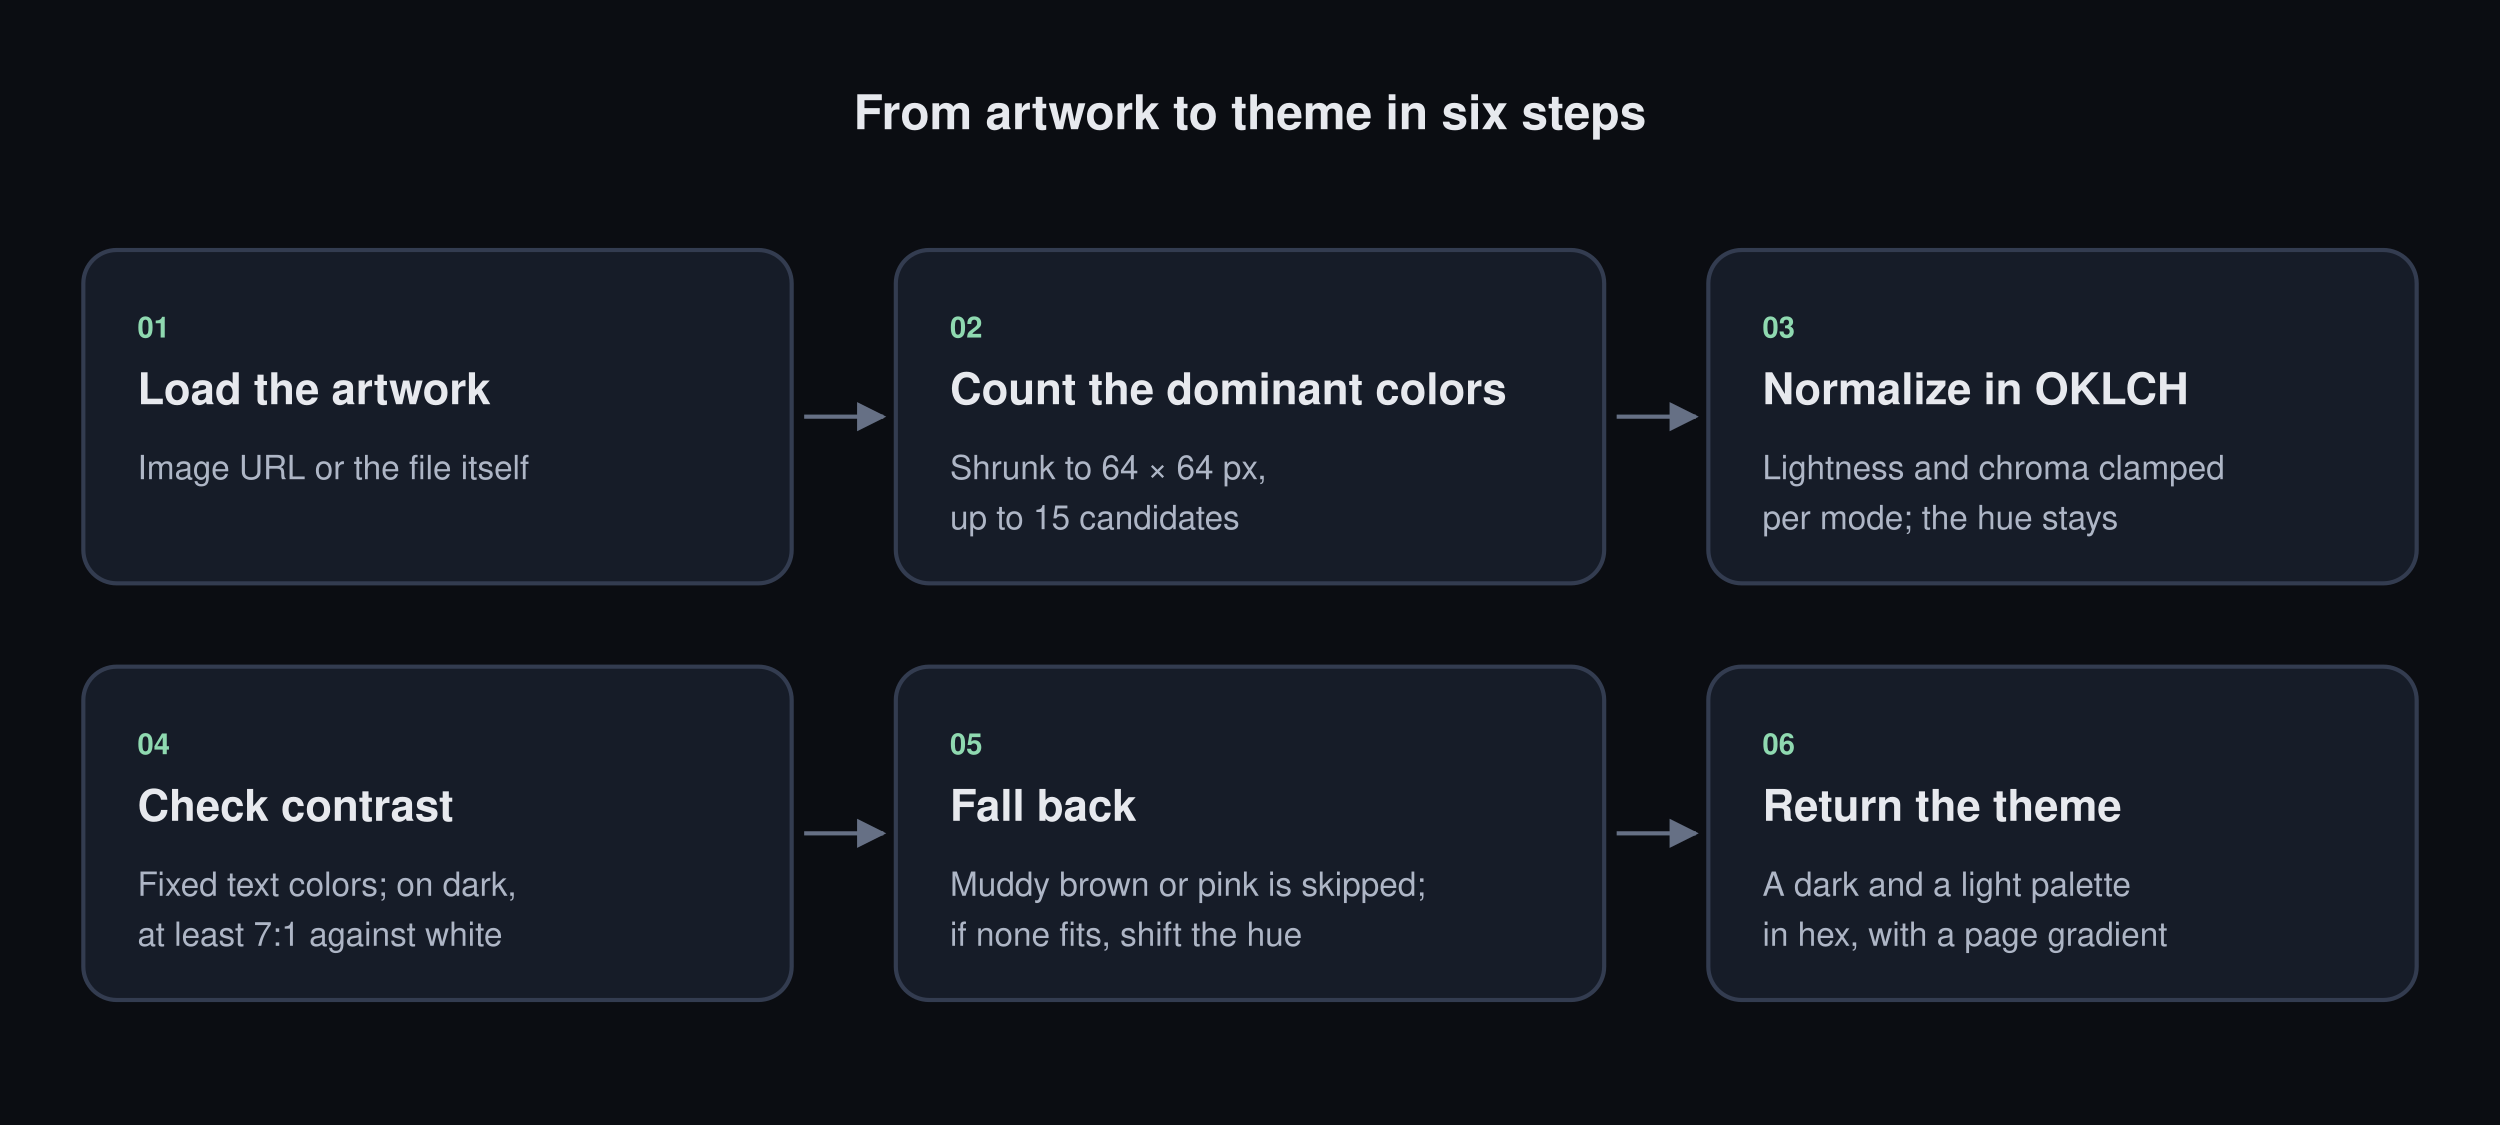
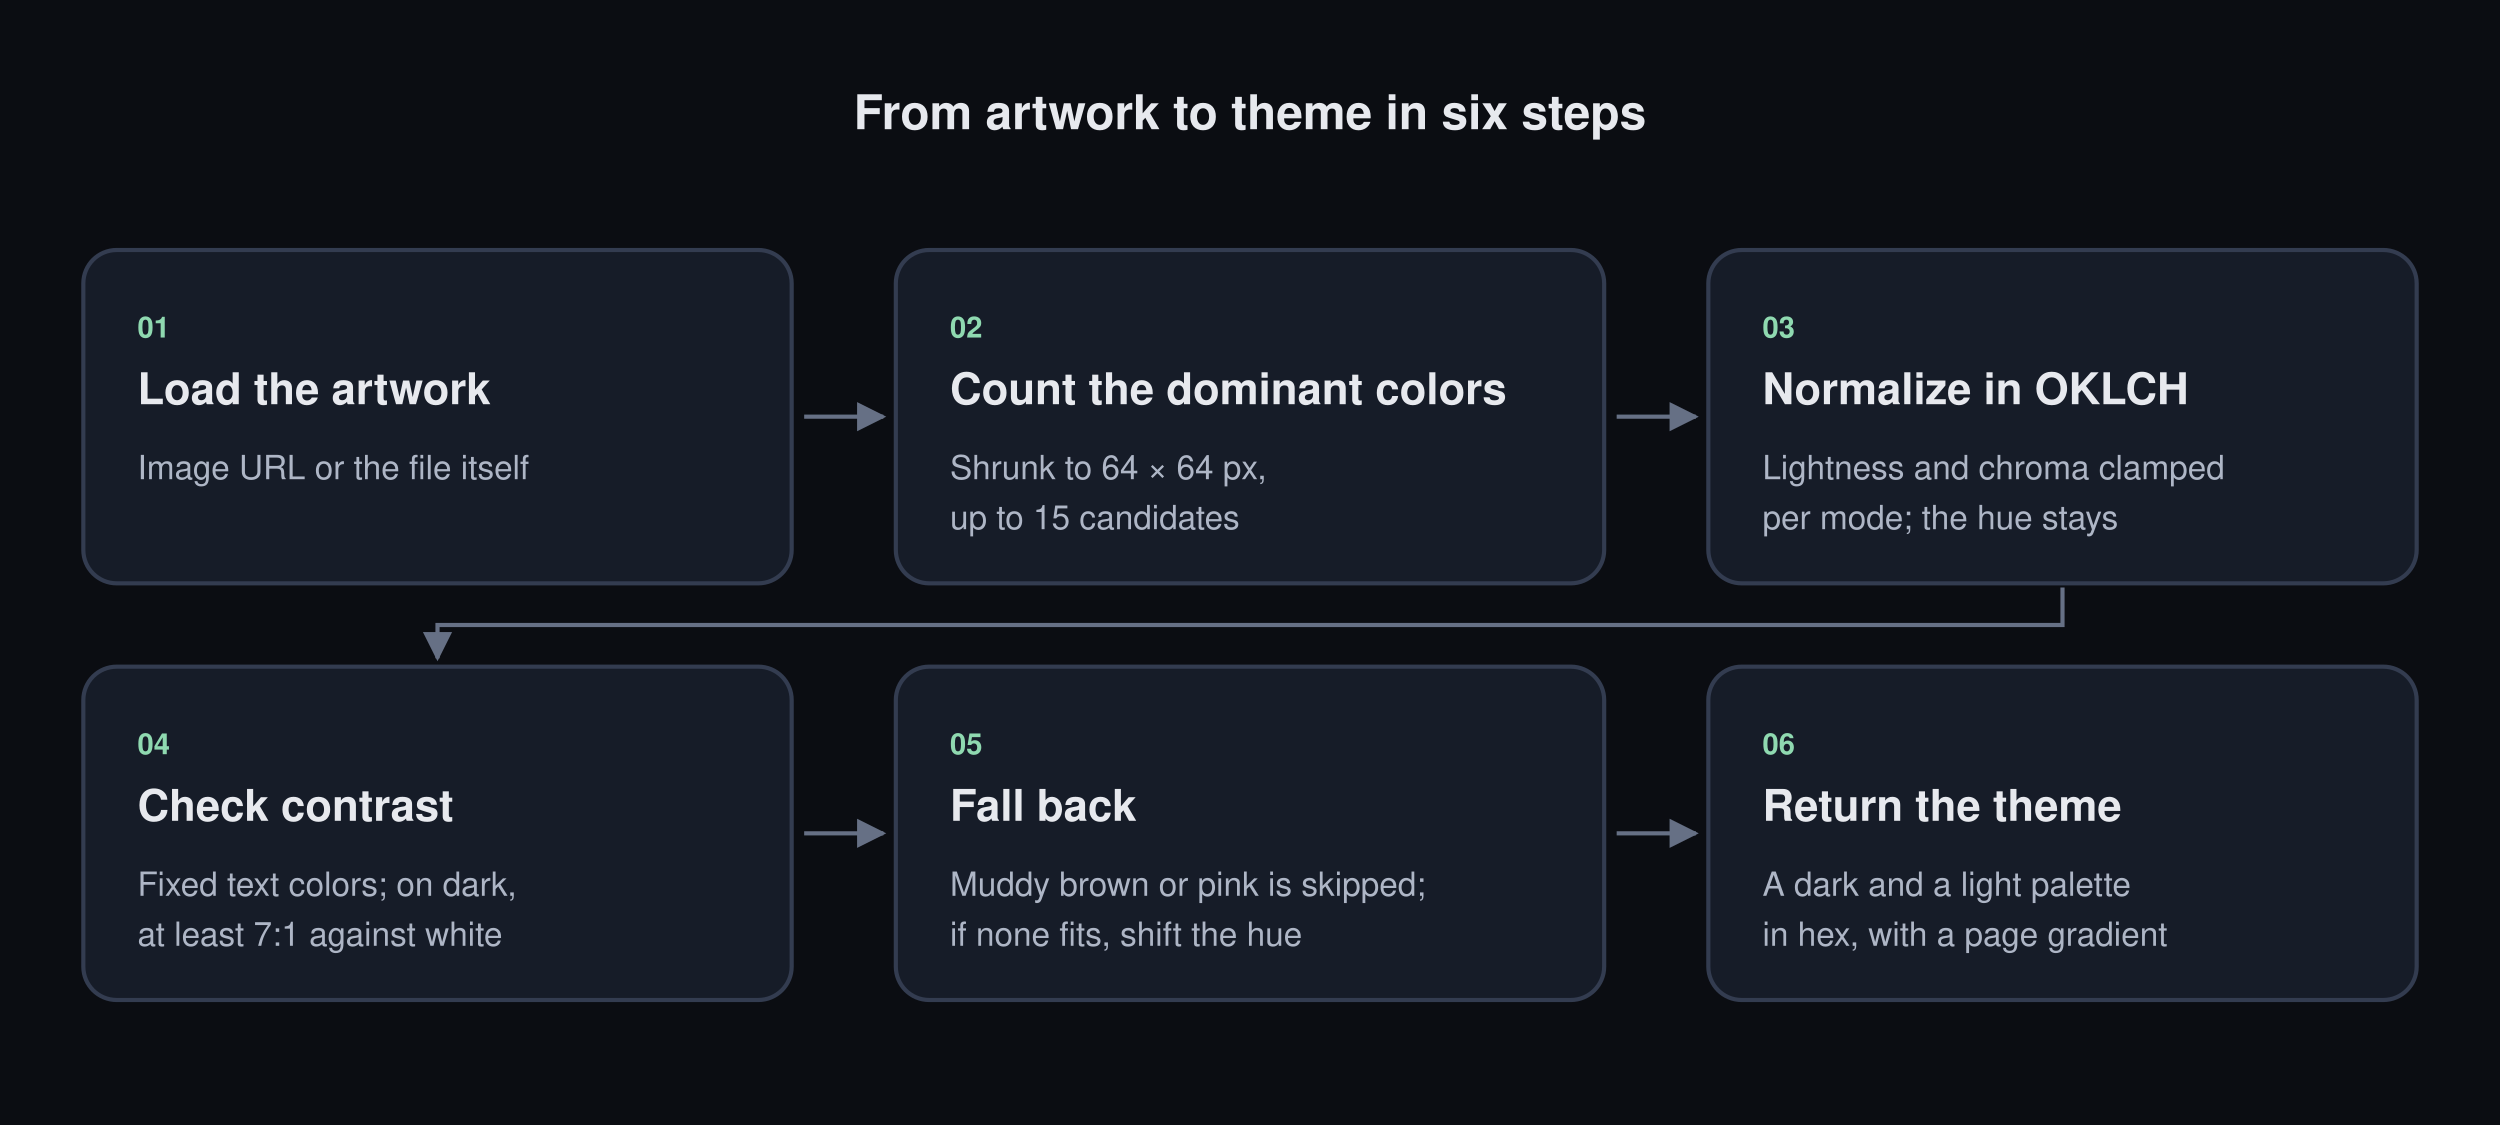
<svg xmlns="http://www.w3.org/2000/svg" width="1200" height="540" viewBox="0 0 1200 540" role="img" aria-label="The color engine in six steps: load the artwork, count the dominant colors, normalize in OKLCH, check contrast, fall back, return the theme.">
  <defs>
    <marker id="arrow" viewBox="0 0 10 10" refX="9" refY="5" markerWidth="7" markerHeight="7" orient="auto">
      <path d="M0 0 10 5 0 10Z" fill="#667085" />
    </marker>
  </defs>
  <rect width="1200" height="540" fill="#0b0d12" />
  <g font-family="Helvetica,Arial,sans-serif">
    <text x="600" y="62" text-anchor="middle" fill="#e7e9ee" font-size="23" font-weight="700">From artwork to theme in six steps</text>
    <g transform="translate(40 120)">
      <rect width="340" height="160" rx="16" fill="#161c28" stroke="#333c50" stroke-width="2" />
      <text x="26" y="42" fill="#8fd9b0" font-size="14" font-weight="700">01</text>
      <text x="26" y="74" fill="#e7e9ee" font-size="21" font-weight="700">Load the artwork</text>
      <text x="26" y="110" fill="#aeb6c6" font-size="16">Image URL or the file itself</text>
    </g>
    <g transform="translate(430 120)">
      <rect width="340" height="160" rx="16" fill="#161c28" stroke="#333c50" stroke-width="2" />
      <text x="26" y="42" fill="#8fd9b0" font-size="14" font-weight="700">02</text>
      <text x="26" y="74" fill="#e7e9ee" font-size="21" font-weight="700">Count the dominant colors</text>
      <text x="26" y="110" fill="#aeb6c6" font-size="16">Shrunk to 64 × 64 px,</text>
      <text x="26" y="134" fill="#aeb6c6" font-size="16">up to 15 candidates</text>
    </g>
    <g transform="translate(820 120)">
      <rect width="340" height="160" rx="16" fill="#161c28" stroke="#333c50" stroke-width="2" />
      <text x="26" y="42" fill="#8fd9b0" font-size="14" font-weight="700">03</text>
      <text x="26" y="74" fill="#e7e9ee" font-size="21" font-weight="700">Normalize in OKLCH</text>
      <text x="26" y="110" fill="#aeb6c6" font-size="16">Lightness and chroma clamped</text>
      <text x="26" y="134" fill="#aeb6c6" font-size="16">per mode; the hue stays</text>
    </g>
    <g transform="translate(40 320)">
      <rect width="340" height="160" rx="16" fill="#161c28" stroke="#333c50" stroke-width="2" />
      <text x="26" y="42" fill="#8fd9b0" font-size="14" font-weight="700">04</text>
      <text x="26" y="74" fill="#e7e9ee" font-size="21" font-weight="700">Check contrast</text>
      <text x="26" y="110" fill="#aeb6c6" font-size="16">Fixed text colors; on dark,</text>
      <text x="26" y="134" fill="#aeb6c6" font-size="16">at least 7:1 against white</text>
    </g>
    <g transform="translate(430 320)">
      <rect width="340" height="160" rx="16" fill="#161c28" stroke="#333c50" stroke-width="2" />
      <text x="26" y="42" fill="#8fd9b0" font-size="14" font-weight="700">05</text>
      <text x="26" y="74" fill="#e7e9ee" font-size="21" font-weight="700">Fall back</text>
      <text x="26" y="110" fill="#aeb6c6" font-size="16">Muddy brown or pink is skipped;</text>
      <text x="26" y="134" fill="#aeb6c6" font-size="16">if none fits, shift the hue</text>
    </g>
    <g transform="translate(820 320)">
      <rect width="340" height="160" rx="16" fill="#161c28" stroke="#333c50" stroke-width="2" />
      <text x="26" y="42" fill="#8fd9b0" font-size="14" font-weight="700">06</text>
      <text x="26" y="74" fill="#e7e9ee" font-size="21" font-weight="700">Return the theme</text>
      <text x="26" y="110" fill="#aeb6c6" font-size="16">A dark and a light palette</text>
      <text x="26" y="134" fill="#aeb6c6" font-size="16">in hex, with a page gradient</text>
    </g>
    <line x1="386" y1="200" x2="424" y2="200" stroke="#667085" stroke-width="2" marker-end="url(#arrow)" />
    <line x1="776" y1="200" x2="814" y2="200" stroke="#667085" stroke-width="2" marker-end="url(#arrow)" />
+     <path d="M990 282 V300 H210 V316" fill="none" stroke="#667085" stroke-width="2" marker-end="url(#arrow)" />
    <line x1="386" y1="400" x2="424" y2="400" stroke="#667085" stroke-width="2" marker-end="url(#arrow)" />
    <line x1="776" y1="400" x2="814" y2="400" stroke="#667085" stroke-width="2" marker-end="url(#arrow)" />
  </g>
</svg>
